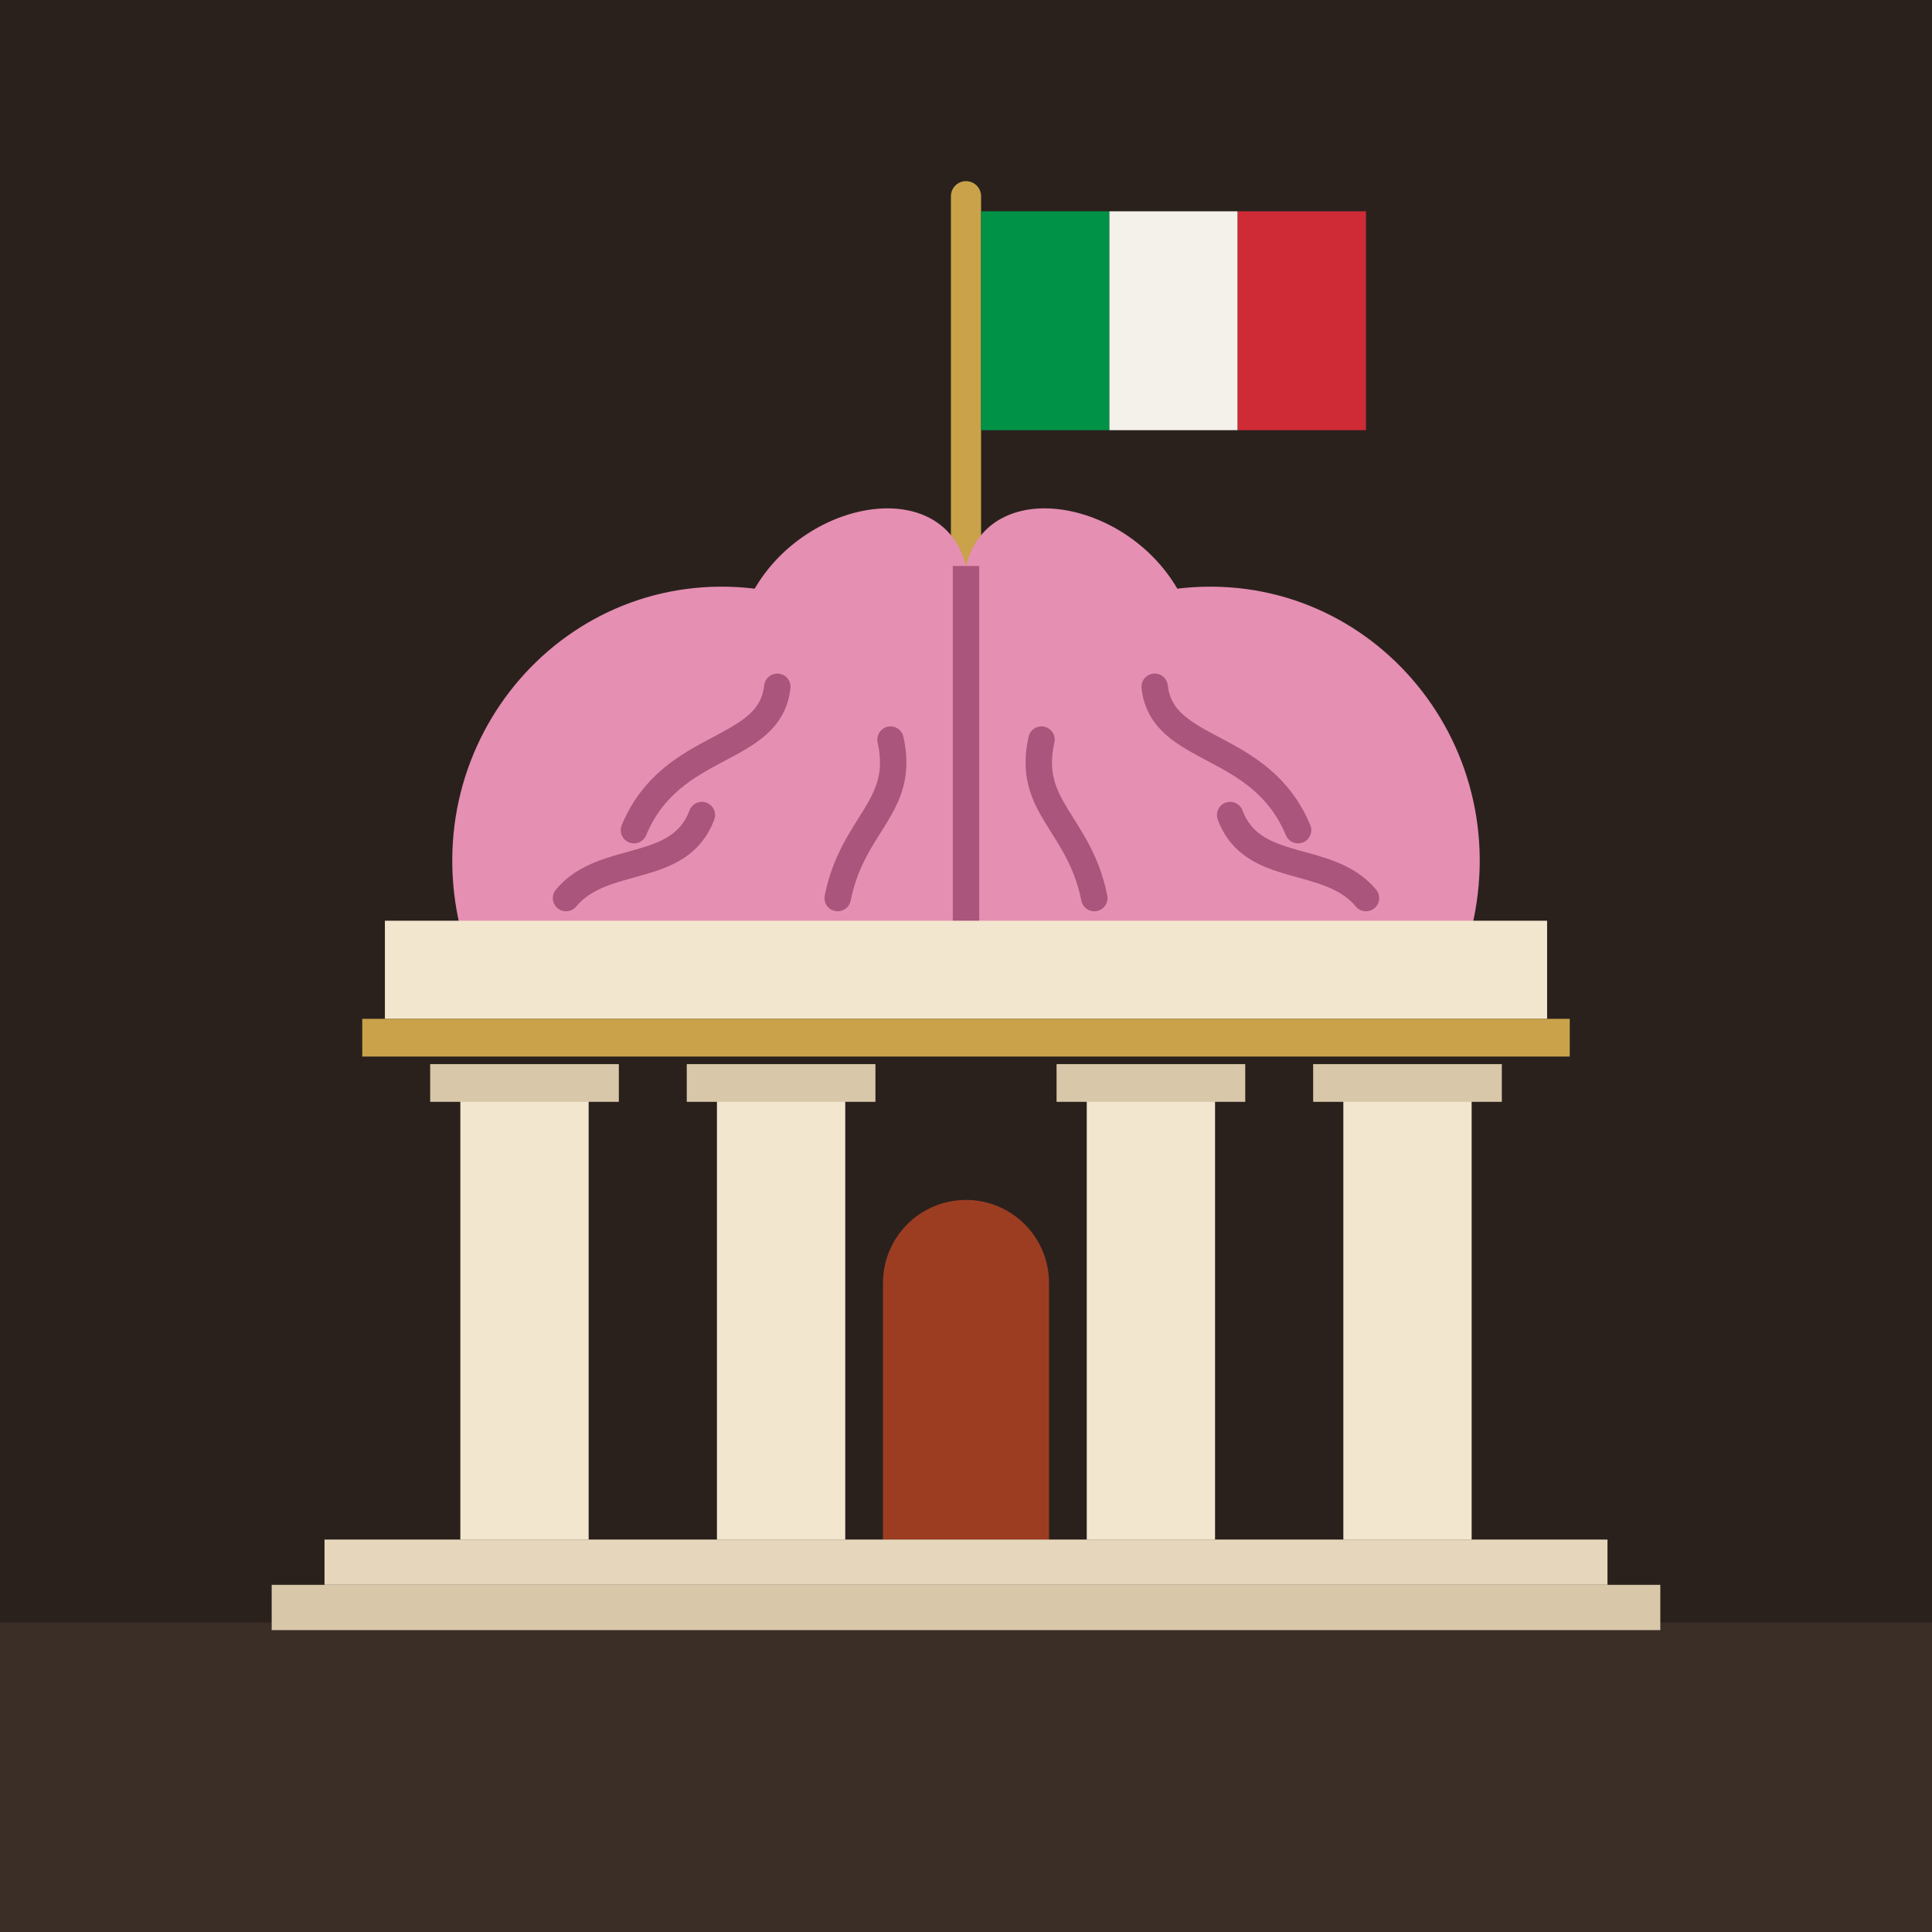
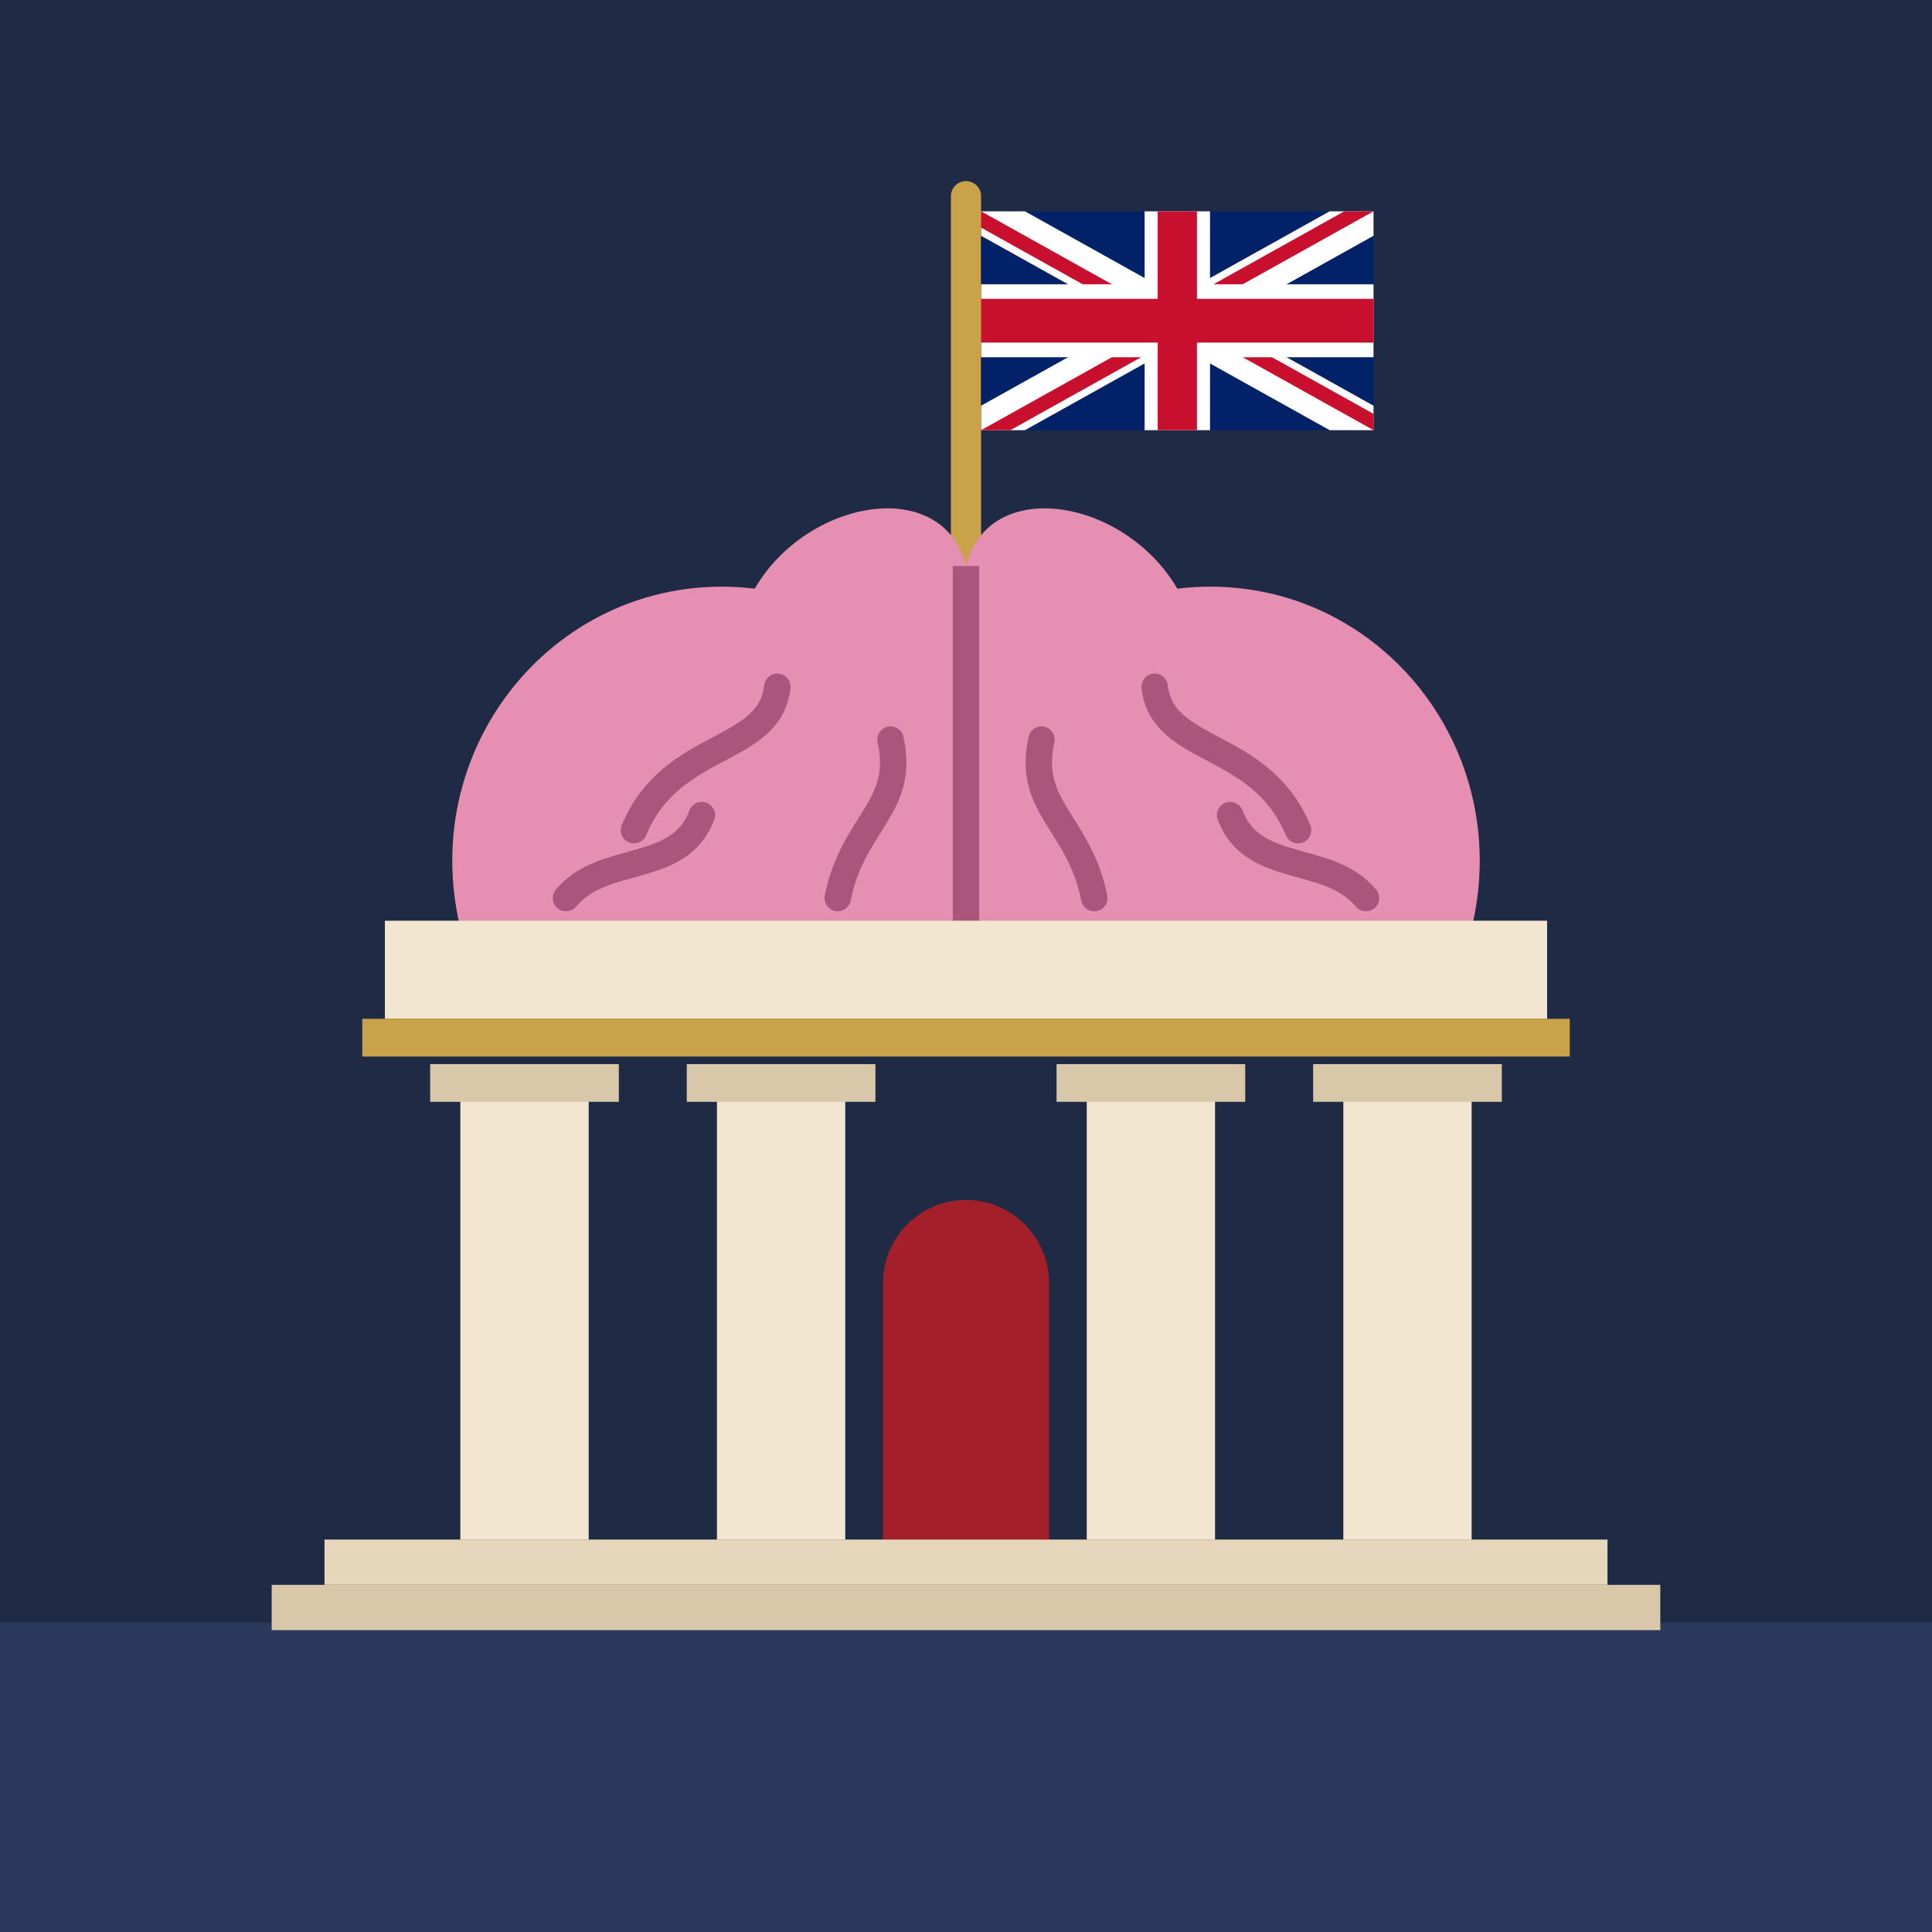
<svg xmlns="http://www.w3.org/2000/svg" viewBox="0 0 512 512" width="512" height="512">
-   <rect width="512" height="512" fill="#2a211d" />
-   <rect x="0" y="430" width="512" height="82" fill="#3a2e27" />
+   <rect width="512" height="512" fill="#1f2a44" />
+   <rect x="0" y="430" width="512" height="82" fill="#2b3a5c" />
  <line x1="256" y1="52" x2="256" y2="150" stroke="#c9a24a" stroke-width="8" stroke-linecap="round" />
-   <g transform="translate(260 56)">
-     <rect x="0" y="0" width="34" height="58" fill="#009246" />
-     <rect x="34" y="0" width="34" height="58" fill="#f4f1ea" />
-     <rect x="68" y="0" width="34" height="58" fill="#ce2b37" />
-   </g>
+   <svg x="260" y="56" width="104" height="58" viewBox="0 0 60 30" preserveAspectRatio="none">
+     <clipPath id="t">
+       <path d="M30,15 h30 v15 z v15 h-30 z h-30 v-15 z v-15 h30 z" />
+     </clipPath>
+     <path d="M0,0 v30 h60 v-30 z" fill="#012169" />
+     <path d="M0,0 L60,30 M60,0 L0,30" stroke="#fff" stroke-width="6" />
+     <path d="M0,0 L60,30 M60,0 L0,30" clip-path="url(#t)" stroke="#C8102E" stroke-width="4" />
+     <path d="M30,0 v30 M0,15 h60" stroke="#fff" stroke-width="10" />
+     <path d="M30,0 v30 M0,15 h60" stroke="#C8102E" stroke-width="6" />
+   </svg>
  <g>
    <path d="M122 246 C110 196 150 150 200 156 C214 132 250 126 256 150 C262 126 298 132 312 156 C362 150 402 196 390 246 Z" fill="#e58fb2" />
    <line x1="256" y1="150" x2="256" y2="246" stroke="#a9557c" stroke-width="7" />
    <path d="M168 220 C178 196 204 200 206 182 M150 238 C160 226 180 232 186 216 M222 238 C226 218 240 214 236 196" fill="none" stroke="#a9557c" stroke-width="7" stroke-linecap="round" />
    <path d="M344 220 C334 196 308 200 306 182 M362 238 C352 226 332 232 326 216 M290 238 C286 218 272 214 276 196" fill="none" stroke="#a9557c" stroke-width="7" stroke-linecap="round" />
  </g>
  <rect x="102" y="244" width="308" height="26" fill="#f3e6cf" />
  <rect x="96" y="270" width="320" height="10" fill="#c9a24a" />
  <g fill="#f3e6cf">
    <rect x="122" y="286" width="34" height="122" />
    <rect x="190" y="286" width="34" height="122" />
    <rect x="288" y="286" width="34" height="122" />
    <rect x="356" y="286" width="34" height="122" />
  </g>
  <g fill="#d8c7a8">
    <rect x="114" y="282" width="50" height="10" />
    <rect x="182" y="282" width="50" height="10" />
    <rect x="280" y="282" width="50" height="10" />
    <rect x="348" y="282" width="50" height="10" />
  </g>
-   <path d="M234 408 V340 A22 22 0 0 1 278 340 V408 Z" fill="#9c3d22" />
+   <path d="M234 408 V340 A22 22 0 0 1 278 340 V408 Z" fill="#a3202b" />
  <rect x="86" y="408" width="340" height="12" fill="#e6d6bc" />
  <rect x="72" y="420" width="368" height="12" fill="#d8c7a8" />
</svg>
